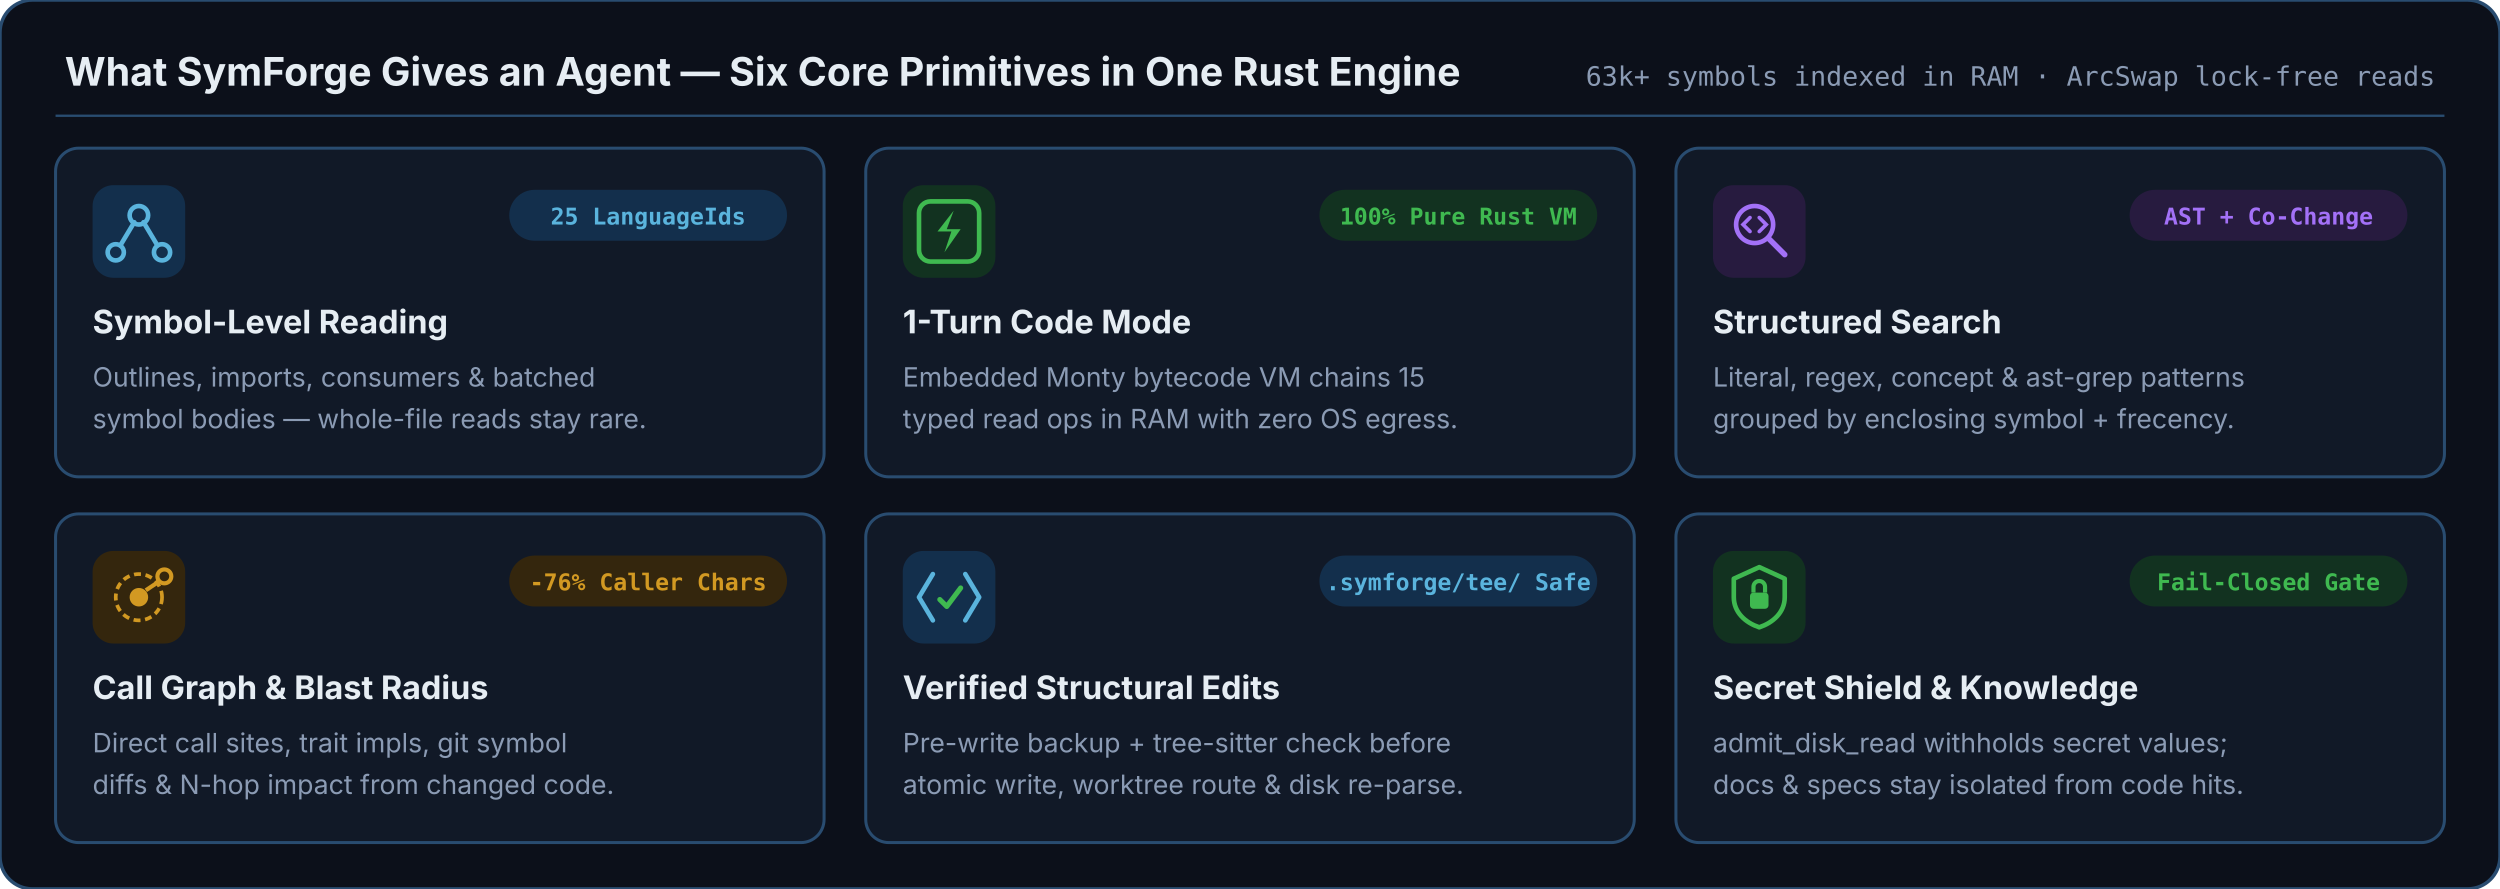
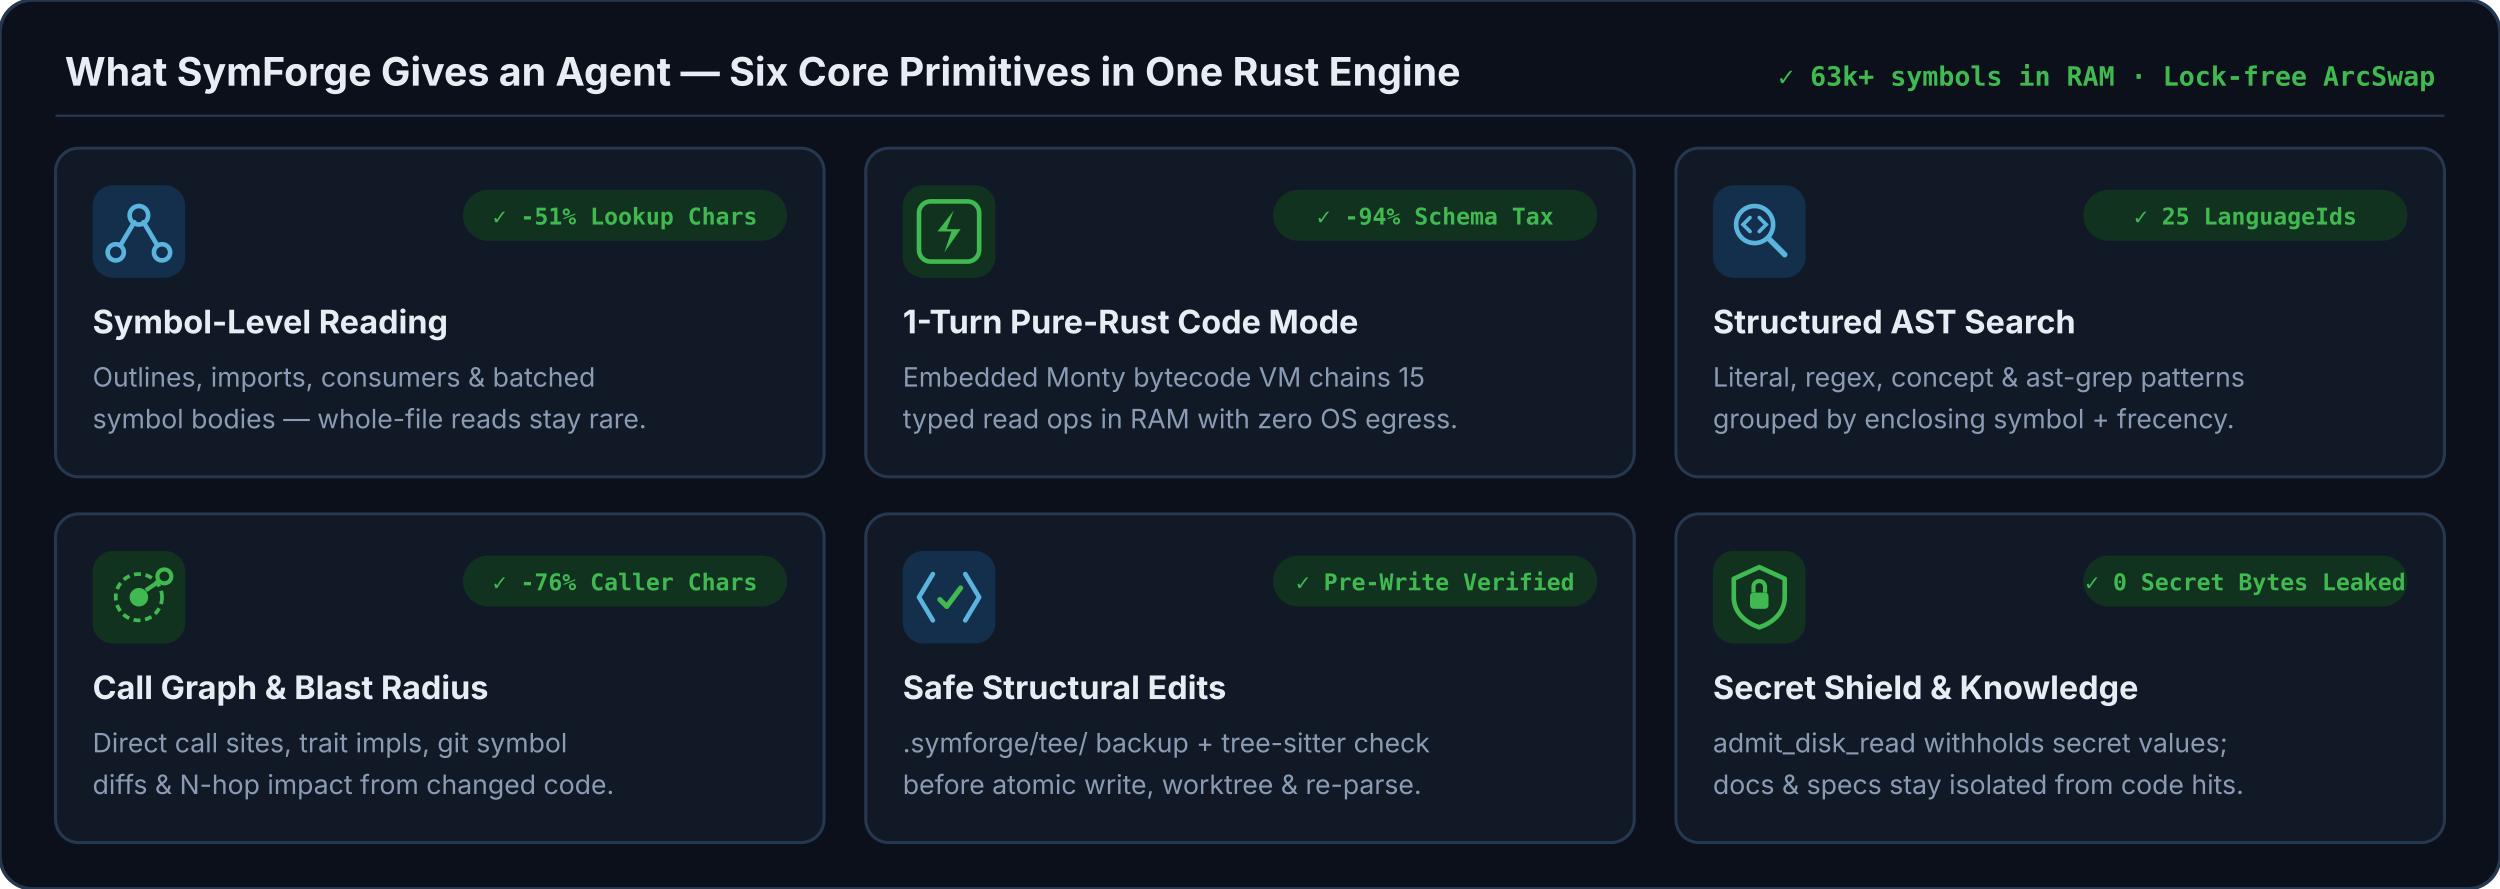
<svg xmlns="http://www.w3.org/2000/svg" viewBox="0 0 1080 384" width="1080" height="384" role="img" aria-labelledby="capTitle capDesc">
-   <rect x="0" y="0" width="1080" height="384" rx="14" fill="#0c101a" stroke="#294c70" stroke-width="1.5" />
+   <rect x="0" y="0" width="1080" height="384" rx="14" fill="#0c101a" stroke="#263850" stroke-width="1.5" />
  <text x="28" y="37" font-family="system-ui, -apple-system, Segoe UI, sans-serif" font-size="17" font-weight="700" fill="#e6edf3">What SymForge Gives an Agent — Six Core Primitives in One Rust Engine</text>
-   <text x="1052" y="37" text-anchor="end" font-family="ui-monospace, SFMono-Regular, Consolas, monospace" font-size="11.5" fill="#8b9bb4">63k+ symbols indexed in RAM · ArcSwap lock-free reads</text>
-   <line x1="24" y1="50" x2="1056" y2="50" stroke="#294c70" stroke-width="1" />
+   <text x="1052" y="37" text-anchor="end" font-family="ui-monospace, SFMono-Regular, Consolas, monospace" font-size="11.5" font-weight="600" fill="#3fb950">✓ 63k+ symbols in RAM · Lock-free ArcSwap</text>
+   <line x1="24" y1="50" x2="1056" y2="50" stroke="#263850" stroke-width="1" />
  <g transform="translate(24, 64)">
-     <rect x="0" y="0" width="332" height="142" rx="10" fill="#111927" stroke="#294c70" stroke-width="1.3" />
+     <rect x="0" y="0" width="332" height="142" rx="10" fill="#111927" stroke="#263850" stroke-width="1.3" />
    <rect x="16" y="16" width="40" height="40" rx="9" fill="#132f4c" />
    <g transform="translate(16, 15)">
      <circle cx="20" cy="14" r="4" fill="none" stroke="#5ab4dd" stroke-width="2" />
      <circle cx="10" cy="30" r="3.5" fill="none" stroke="#5ab4dd" stroke-width="2" />
      <circle cx="30" cy="30" r="3.5" fill="none" stroke="#5ab4dd" stroke-width="2" />
      <path d="M18 17 L12 27 M22 17 L28 27" stroke="#5ab4dd" stroke-width="2" stroke-linecap="round" />
    </g>
-     <rect x="196" y="18" width="120" height="22" rx="11" fill="#132f4c" />
-     <text x="256" y="33" text-anchor="middle" font-family="ui-monospace, SFMono-Regular, Consolas, monospace" font-size="10" font-weight="700" fill="#5ab4dd">25 LanguageIds</text>
+     <rect x="176" y="18" width="140" height="22" rx="11" fill="#123220" />
+     <text x="246" y="33" text-anchor="middle" font-family="ui-monospace, SFMono-Regular, Consolas, monospace" font-size="10" font-weight="700" fill="#3fb950">✓ -51% Lookup Chars</text>
    <text x="16" y="80" font-family="system-ui, -apple-system, Segoe UI, sans-serif" font-size="14" font-weight="700" fill="#e6edf3">Symbol-Level Reading</text>
    <text x="16" y="103" font-family="system-ui, -apple-system, Segoe UI, sans-serif" font-size="11.5" fill="#8b9bb4">Outlines, imports, consumers &amp; batched</text>
    <text x="16" y="121" font-family="system-ui, -apple-system, Segoe UI, sans-serif" font-size="11.5" fill="#8b9bb4">symbol bodies — whole-file reads stay rare.</text>
  </g>
  <g transform="translate(374, 64)">
-     <rect x="0" y="0" width="332" height="142" rx="10" fill="#111927" stroke="#294c70" stroke-width="1.3" />
+     <rect x="0" y="0" width="332" height="142" rx="10" fill="#111927" stroke="#263850" stroke-width="1.3" />
    <rect x="16" y="16" width="40" height="40" rx="9" fill="#123220" />
    <g transform="translate(16, 15)">
      <rect x="7" y="8" width="26" height="26" rx="5" fill="none" stroke="#3fb950" stroke-width="2" />
      <path d="M22 12 L15 21 H21 L18 30 L25 20 H19 Z" fill="#3fb950" />
    </g>
-     <rect x="196" y="18" width="120" height="22" rx="11" fill="#123220" />
-     <text x="256" y="33" text-anchor="middle" font-family="ui-monospace, SFMono-Regular, Consolas, monospace" font-size="10" font-weight="700" fill="#3fb950">100% Pure Rust VM</text>
-     <text x="16" y="80" font-family="system-ui, -apple-system, Segoe UI, sans-serif" font-size="14" font-weight="700" fill="#e6edf3">1-Turn Code Mode</text>
+     <rect x="176" y="18" width="140" height="22" rx="11" fill="#123220" />
+     <text x="246" y="33" text-anchor="middle" font-family="ui-monospace, SFMono-Regular, Consolas, monospace" font-size="10" font-weight="700" fill="#3fb950">✓ -94% Schema Tax</text>
+     <text x="16" y="80" font-family="system-ui, -apple-system, Segoe UI, sans-serif" font-size="14" font-weight="700" fill="#e6edf3">1-Turn Pure-Rust Code Mode</text>
    <text x="16" y="103" font-family="system-ui, -apple-system, Segoe UI, sans-serif" font-size="11.5" fill="#8b9bb4">Embedded Monty bytecode VM chains 15</text>
    <text x="16" y="121" font-family="system-ui, -apple-system, Segoe UI, sans-serif" font-size="11.5" fill="#8b9bb4">typed read ops in RAM with zero OS egress.</text>
  </g>
  <g transform="translate(724, 64)">
-     <rect x="0" y="0" width="332" height="142" rx="10" fill="#111927" stroke="#294c70" stroke-width="1.3" />
-     <rect x="16" y="16" width="40" height="40" rx="9" fill="#271b3f" />
+     <rect x="0" y="0" width="332" height="142" rx="10" fill="#111927" stroke="#263850" stroke-width="1.3" />
+     <rect x="16" y="16" width="40" height="40" rx="9" fill="#132f4c" />
    <g transform="translate(16, 15)">
-       <circle cx="18" cy="18" r="8" fill="none" stroke="#a371f7" stroke-width="2" />
-       <line x1="24" y1="24" x2="31" y2="31" stroke="#a371f7" stroke-width="2.4" stroke-linecap="round" />
-       <path d="M16 15 L13 18 L16 21 M20 15 L23 18 L20 21" fill="none" stroke="#a371f7" stroke-width="1.6" stroke-linecap="round" />
+       <circle cx="18" cy="18" r="8" fill="none" stroke="#5ab4dd" stroke-width="2" />
+       <line x1="24" y1="24" x2="31" y2="31" stroke="#5ab4dd" stroke-width="2.4" stroke-linecap="round" />
+       <path d="M16 15 L13 18 L16 21 M20 15 L23 18 L20 21" fill="none" stroke="#5ab4dd" stroke-width="1.6" stroke-linecap="round" />
    </g>
-     <rect x="196" y="18" width="120" height="22" rx="11" fill="#271b3f" />
-     <text x="256" y="33" text-anchor="middle" font-family="ui-monospace, SFMono-Regular, Consolas, monospace" font-size="10" font-weight="700" fill="#a371f7">AST + Co-Change</text>
-     <text x="16" y="80" font-family="system-ui, -apple-system, Segoe UI, sans-serif" font-size="14" font-weight="700" fill="#e6edf3">Structured Search</text>
+     <rect x="176" y="18" width="140" height="22" rx="11" fill="#123220" />
+     <text x="246" y="33" text-anchor="middle" font-family="ui-monospace, SFMono-Regular, Consolas, monospace" font-size="10" font-weight="700" fill="#3fb950">✓ 25 LanguageIds</text>
+     <text x="16" y="80" font-family="system-ui, -apple-system, Segoe UI, sans-serif" font-size="14" font-weight="700" fill="#e6edf3">Structured AST Search</text>
    <text x="16" y="103" font-family="system-ui, -apple-system, Segoe UI, sans-serif" font-size="11.5" fill="#8b9bb4">Literal, regex, concept &amp; ast-grep patterns</text>
    <text x="16" y="121" font-family="system-ui, -apple-system, Segoe UI, sans-serif" font-size="11.5" fill="#8b9bb4">grouped by enclosing symbol + frecency.</text>
  </g>
  <g transform="translate(24, 222)">
-     <rect x="0" y="0" width="332" height="142" rx="10" fill="#111927" stroke="#294c70" stroke-width="1.3" />
-     <rect x="16" y="16" width="40" height="40" rx="9" fill="#34260d" />
+     <rect x="0" y="0" width="332" height="142" rx="10" fill="#111927" stroke="#263850" stroke-width="1.3" />
+     <rect x="16" y="16" width="40" height="40" rx="9" fill="#123220" />
    <g transform="translate(16, 15)">
-       <circle cx="20" cy="21" r="4" fill="#d29922" />
-       <circle cx="20" cy="21" r="10" fill="none" stroke="#d29922" stroke-width="1.6" stroke-dasharray="3,2" />
-       <circle cx="31" cy="12" r="3" fill="none" stroke="#d29922" stroke-width="1.8" />
-       <line x1="23" y1="18" x2="29" y2="14" stroke="#d29922" stroke-width="1.8" />
+       <circle cx="20" cy="21" r="4" fill="#3fb950" />
+       <circle cx="20" cy="21" r="10" fill="none" stroke="#3fb950" stroke-width="1.6" stroke-dasharray="3,2" />
+       <circle cx="31" cy="12" r="3" fill="none" stroke="#3fb950" stroke-width="1.8" />
+       <line x1="23" y1="18" x2="29" y2="14" stroke="#3fb950" stroke-width="1.8" />
    </g>
-     <rect x="196" y="18" width="120" height="22" rx="11" fill="#34260d" />
-     <text x="256" y="33" text-anchor="middle" font-family="ui-monospace, SFMono-Regular, Consolas, monospace" font-size="10" font-weight="700" fill="#d29922">-76% Caller Chars</text>
+     <rect x="176" y="18" width="140" height="22" rx="11" fill="#123220" />
+     <text x="246" y="33" text-anchor="middle" font-family="ui-monospace, SFMono-Regular, Consolas, monospace" font-size="10" font-weight="700" fill="#3fb950">✓ -76% Caller Chars</text>
    <text x="16" y="80" font-family="system-ui, -apple-system, Segoe UI, sans-serif" font-size="14" font-weight="700" fill="#e6edf3">Call Graph &amp; Blast Radius</text>
    <text x="16" y="103" font-family="system-ui, -apple-system, Segoe UI, sans-serif" font-size="11.5" fill="#8b9bb4">Direct call sites, trait impls, git symbol</text>
    <text x="16" y="121" font-family="system-ui, -apple-system, Segoe UI, sans-serif" font-size="11.5" fill="#8b9bb4">diffs &amp; N-hop impact from changed code.</text>
  </g>
  <g transform="translate(374, 222)">
-     <rect x="0" y="0" width="332" height="142" rx="10" fill="#111927" stroke="#294c70" stroke-width="1.3" />
+     <rect x="0" y="0" width="332" height="142" rx="10" fill="#111927" stroke="#263850" stroke-width="1.3" />
    <rect x="16" y="16" width="40" height="40" rx="9" fill="#132f4c" />
    <g transform="translate(16, 15)">
      <path d="M13 11 L7 21 L13 31 M27 11 L33 21 L27 31" fill="none" stroke="#5ab4dd" stroke-width="2" stroke-linecap="round" stroke-linejoin="round" />
      <path d="M16 22 L19 25 L25 17" fill="none" stroke="#3fb950" stroke-width="2.2" stroke-linecap="round" stroke-linejoin="round" />
    </g>
-     <rect x="196" y="18" width="120" height="22" rx="11" fill="#132f4c" />
-     <text x="256" y="33" text-anchor="middle" font-family="ui-monospace, SFMono-Regular, Consolas, monospace" font-size="10" font-weight="700" fill="#5ab4dd">.symforge/tee/ Safe</text>
-     <text x="16" y="80" font-family="system-ui, -apple-system, Segoe UI, sans-serif" font-size="14" font-weight="700" fill="#e6edf3">Verified Structural Edits</text>
-     <text x="16" y="103" font-family="system-ui, -apple-system, Segoe UI, sans-serif" font-size="11.5" fill="#8b9bb4">Pre-write backup + tree-sitter check before</text>
-     <text x="16" y="121" font-family="system-ui, -apple-system, Segoe UI, sans-serif" font-size="11.5" fill="#8b9bb4">atomic write, worktree route &amp; disk re-parse.</text>
+     <rect x="176" y="18" width="140" height="22" rx="11" fill="#123220" />
+     <text x="246" y="33" text-anchor="middle" font-family="ui-monospace, SFMono-Regular, Consolas, monospace" font-size="10" font-weight="700" fill="#3fb950">✓ Pre-Write Verified</text>
+     <text x="16" y="80" font-family="system-ui, -apple-system, Segoe UI, sans-serif" font-size="14" font-weight="700" fill="#e6edf3">Safe Structural Edits</text>
+     <text x="16" y="103" font-family="system-ui, -apple-system, Segoe UI, sans-serif" font-size="11.5" fill="#8b9bb4">.symforge/tee/ backup + tree-sitter check</text>
+     <text x="16" y="121" font-family="system-ui, -apple-system, Segoe UI, sans-serif" font-size="11.5" fill="#8b9bb4">before atomic write, worktree &amp; re-parse.</text>
  </g>
  <g transform="translate(724, 222)">
-     <rect x="0" y="0" width="332" height="142" rx="10" fill="#111927" stroke="#294c70" stroke-width="1.3" />
+     <rect x="0" y="0" width="332" height="142" rx="10" fill="#111927" stroke="#263850" stroke-width="1.3" />
    <rect x="16" y="16" width="40" height="40" rx="9" fill="#123220" />
    <g transform="translate(16, 15)">
      <path d="M20 8 L31 13 V21 C31 27.5 26 32 20 34 C14 32 9 27.5 9 21 V13 Z" fill="none" stroke="#3fb950" stroke-width="2" stroke-linejoin="round" />
      <rect x="16" y="19" width="8" height="7" rx="1.5" fill="#3fb950" />
      <path d="M17.5 19 V16.5 A2.5 2.5 0 0 1 22.5 16.5 V19" fill="none" stroke="#3fb950" stroke-width="1.8" />
    </g>
-     <rect x="196" y="18" width="120" height="22" rx="11" fill="#123220" />
-     <text x="256" y="33" text-anchor="middle" font-family="ui-monospace, SFMono-Regular, Consolas, monospace" font-size="10" font-weight="700" fill="#3fb950">Fail-Closed Gate</text>
+     <rect x="176" y="18" width="140" height="22" rx="11" fill="#123220" />
+     <text x="246" y="33" text-anchor="middle" font-family="ui-monospace, SFMono-Regular, Consolas, monospace" font-size="10" font-weight="700" fill="#3fb950">✓ 0 Secret Bytes Leaked</text>
    <text x="16" y="80" font-family="system-ui, -apple-system, Segoe UI, sans-serif" font-size="14" font-weight="700" fill="#e6edf3">Secret Shield &amp; Knowledge</text>
    <text x="16" y="103" font-family="system-ui, -apple-system, Segoe UI, sans-serif" font-size="11.5" fill="#8b9bb4">admit_disk_read withholds secret values;</text>
    <text x="16" y="121" font-family="system-ui, -apple-system, Segoe UI, sans-serif" font-size="11.5" fill="#8b9bb4">docs &amp; specs stay isolated from code hits.</text>
  </g>
</svg>
